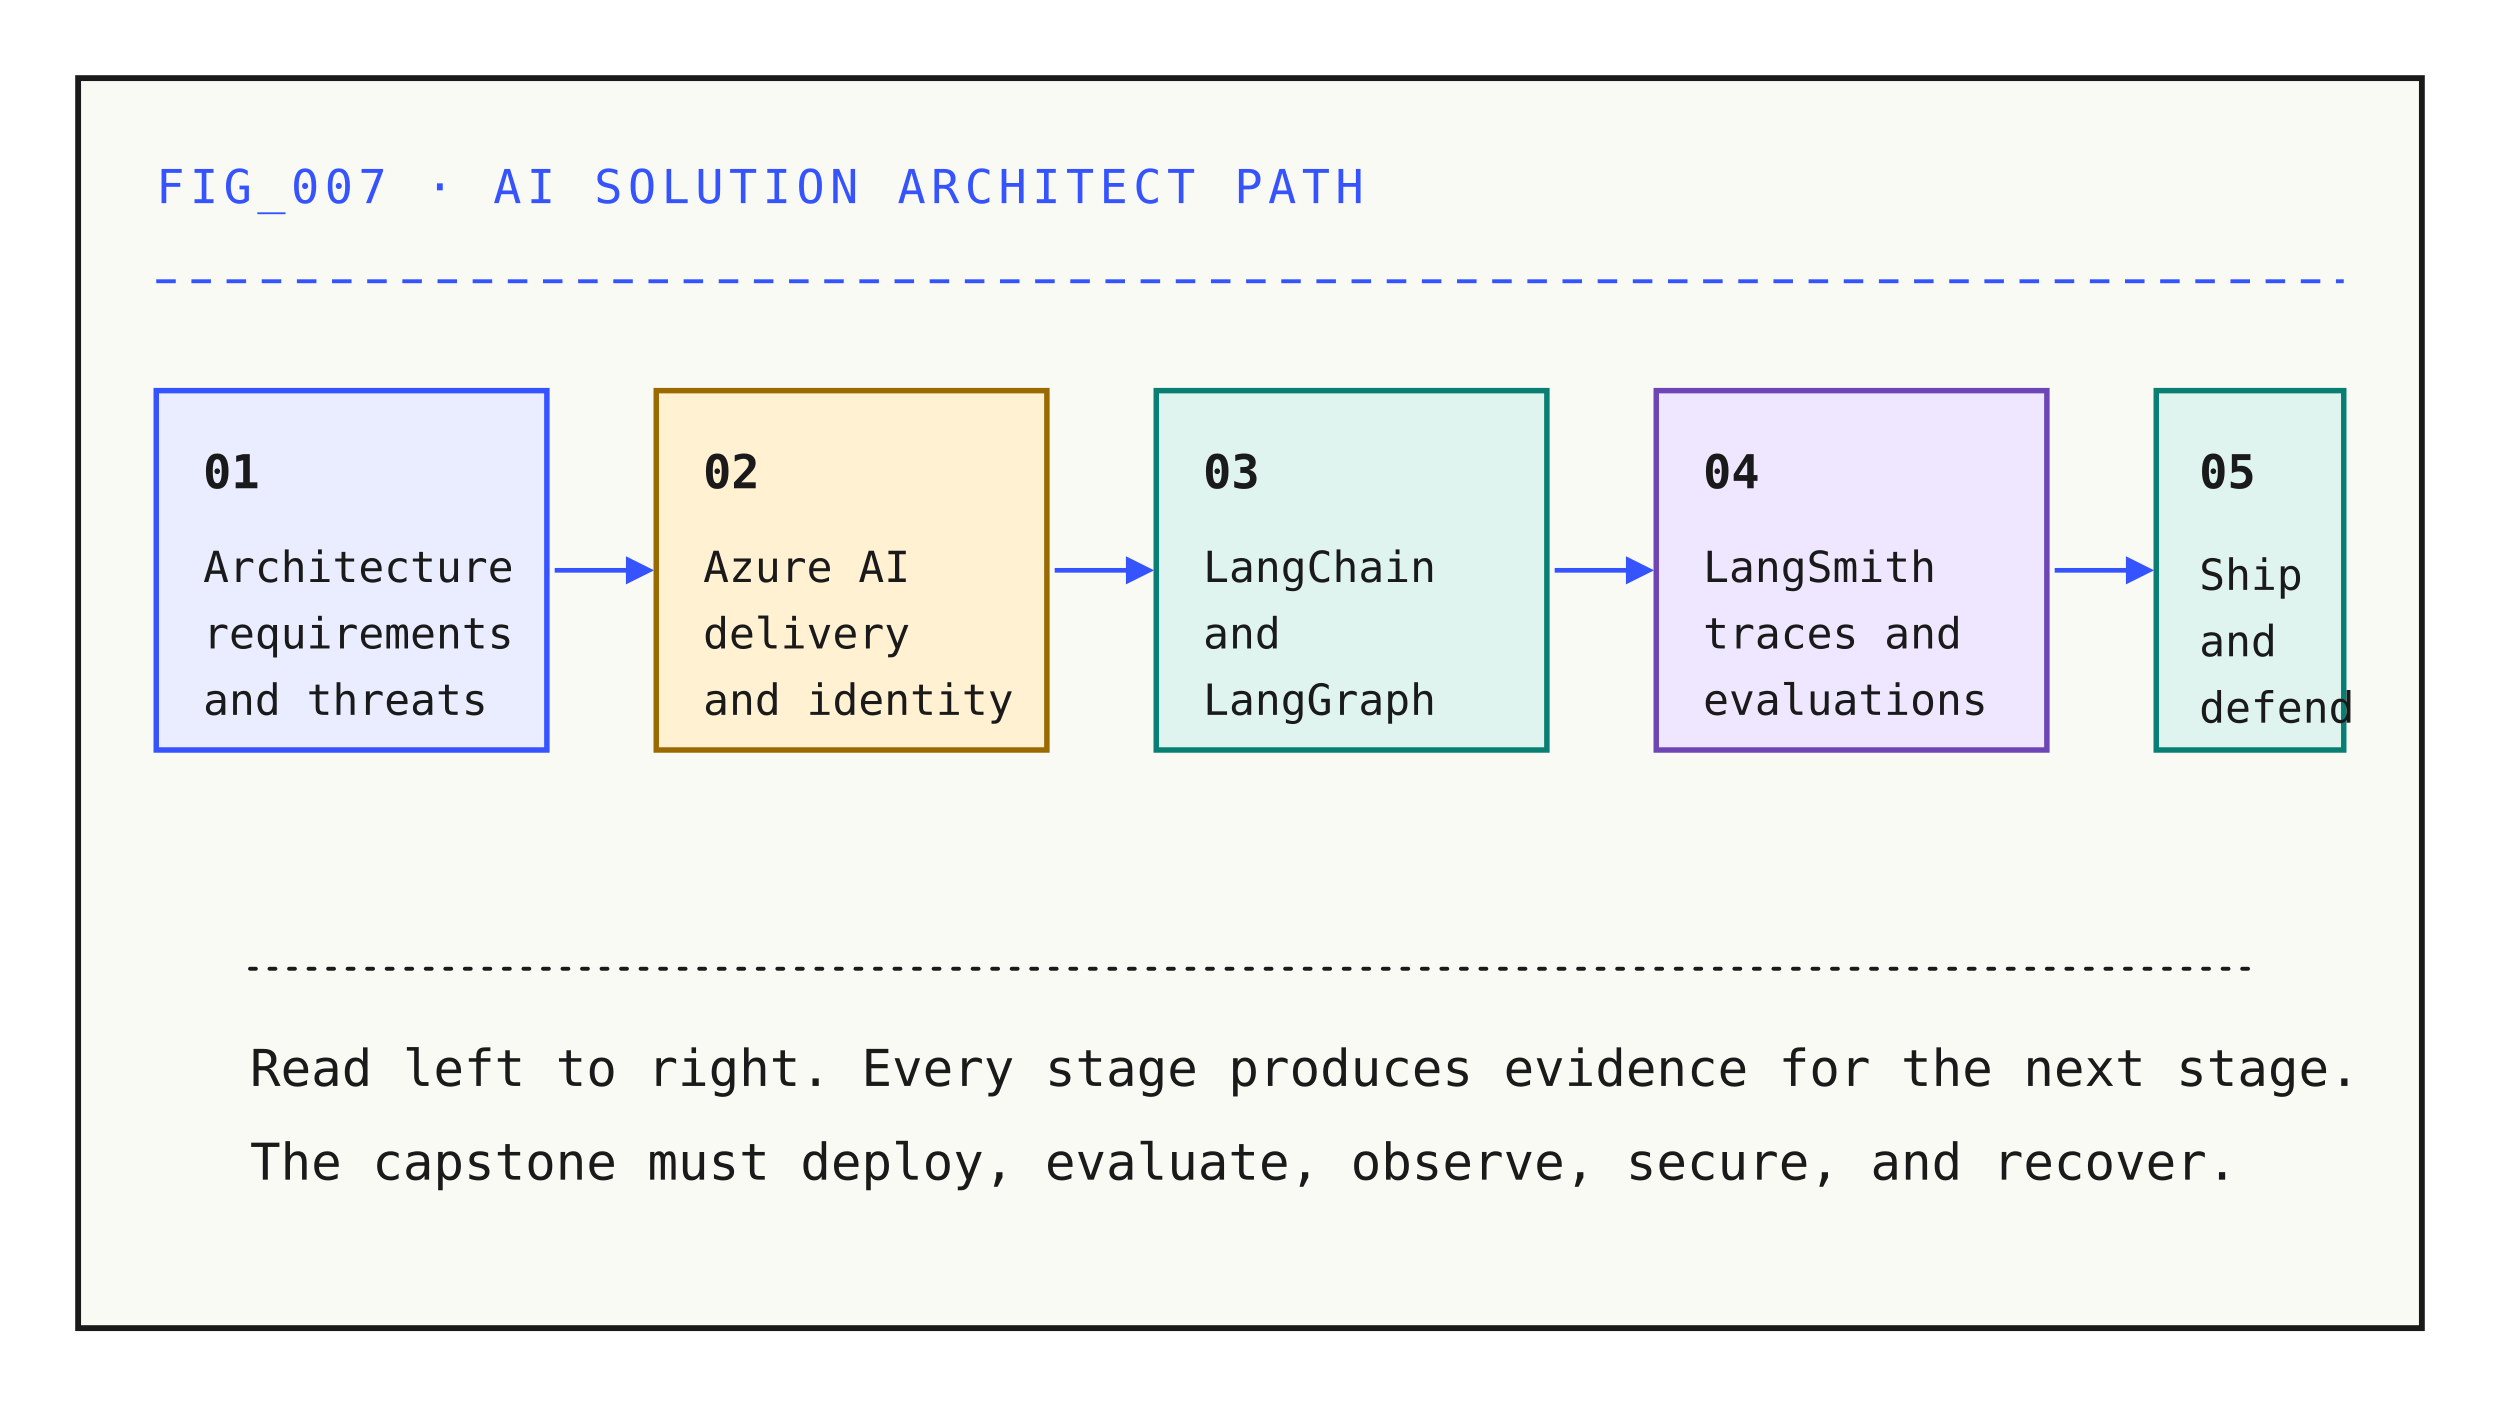
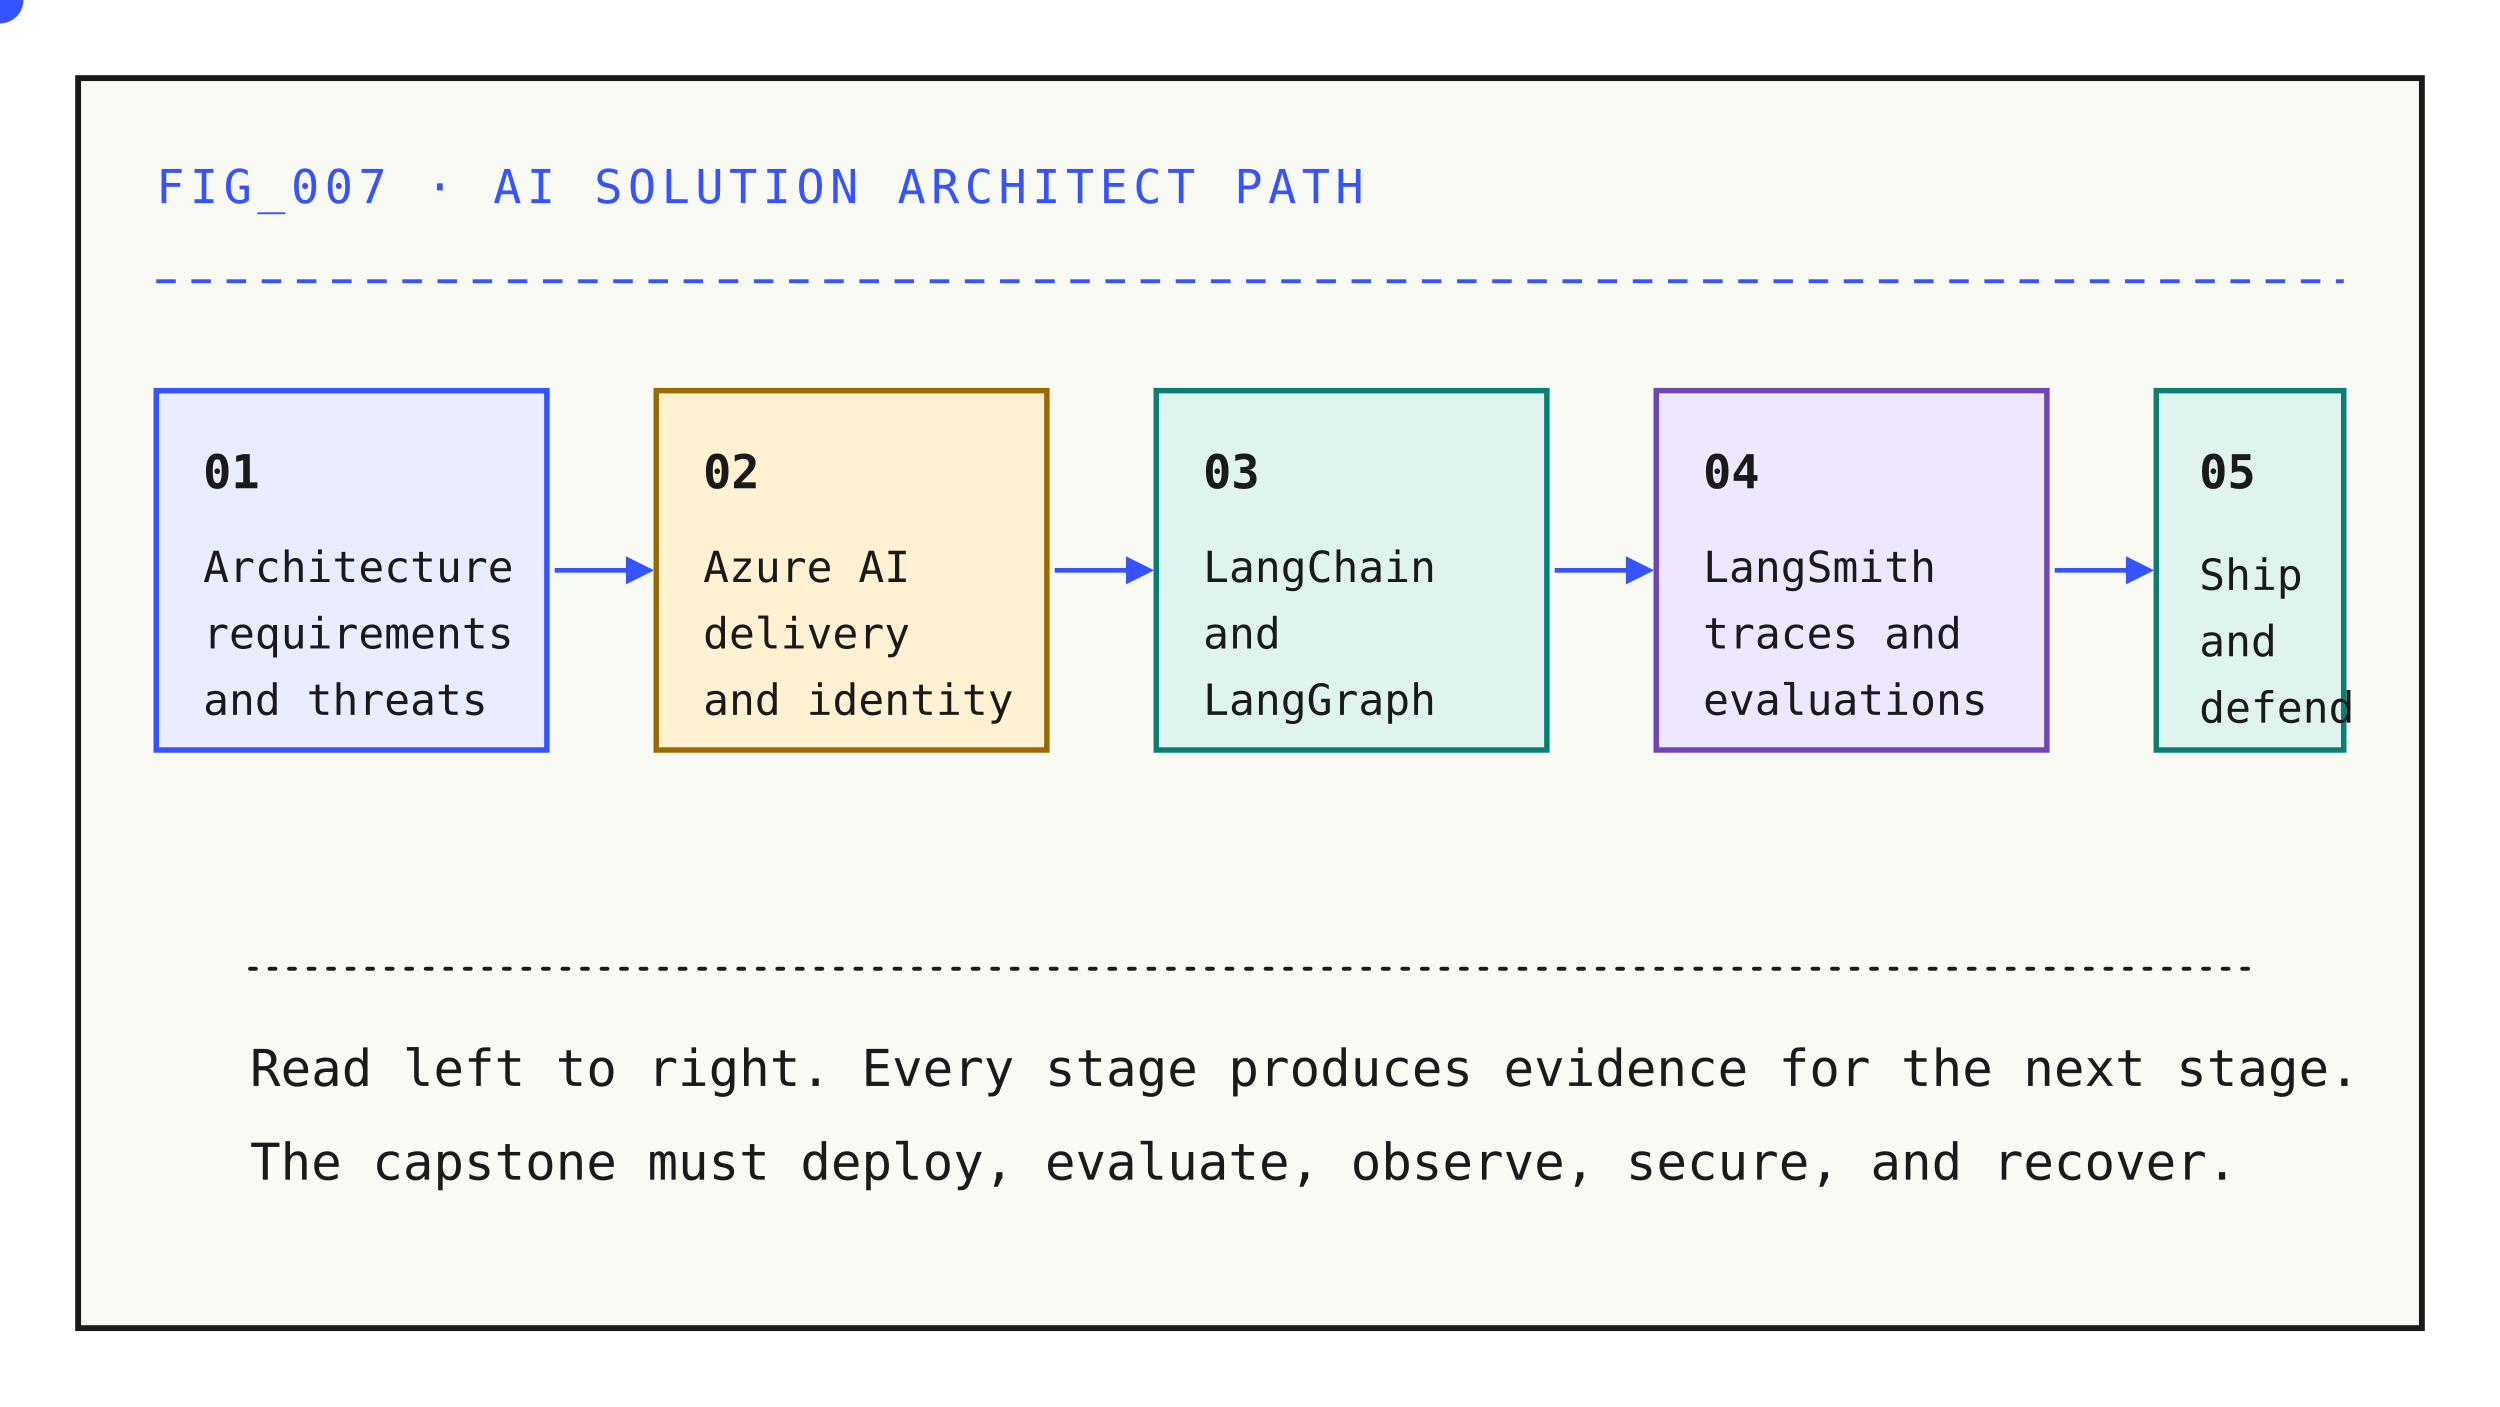
<svg xmlns="http://www.w3.org/2000/svg" viewBox="0 0 640 360" role="img" aria-labelledby="architect-roadmap-title architect-roadmap-desc" font-family="JetBrains Mono, ui-monospace, monospace" fill="var(--m-ink, #1a1a1a)">
  <defs>
    <marker id="architect-roadmap-head-blue" viewBox="0 0 10 10" refX="8" refY="5" markerWidth="6" markerHeight="6" orient="auto-start-reverse">
      <path d="M 0 0 L 10 5 L 0 10 z" fill="var(--m-blue-ink, #3553ff)" />
    </marker>
+     <path id="architect-roadmap-walk" d="M 58 218 H 592" fill="none" />
  </defs>
  <rect x="20" y="20" width="600" height="320" fill="var(--m-paper, #fafaf5)" stroke="var(--m-ink, #1a1a1a)" stroke-width="1.5" />
  <path d="M 40 72 H 600" stroke="var(--m-blue-ink, #3553ff)" stroke-width="1" stroke-dasharray="5 4" />
  <text x="40" y="52" font-size="12" letter-spacing="1.4" fill="var(--m-blue-ink, #3553ff)">FIG_007 · AI SOLUTION ARCHITECT PATH</text>
  <g transform="translate(40 100)">
    <rect width="100" height="92" fill="var(--m-blue-fill, #e9edff)" stroke="var(--m-blue-ink, #3553ff)" stroke-width="1.4" />
    <text x="12" y="25" font-size="12" font-weight="700">01</text>
    <text x="12" y="49" font-size="11">Architecture</text>
    <text x="12" y="66" font-size="11">requirements</text>
    <text x="12" y="83" font-size="11">and threats</text>
+     <path d="M 76 66 l 5 6 l 11 -13" fill="none" stroke="var(--m-green-ink, #16834b)" stroke-width="3" stroke-linecap="round" stroke-linejoin="round" opacity="0">
+       <animate attributeName="opacity" begin="1.1s" dur="0.25s" values="0;1" fill="freeze" />
+     </path>
  </g>
  <path d="M 142 146 H 166" stroke="var(--m-blue-ink, #3553ff)" stroke-width="1.2" marker-end="url(#architect-roadmap-head-blue)" />
  <g transform="translate(168 100)">
    <rect width="100" height="92" fill="var(--m-amber-fill, #fff1d1)" stroke="var(--m-amber-ink, #9a6a00)" stroke-width="1.4" />
    <text x="12" y="25" font-size="12" font-weight="700">02</text>
    <text x="12" y="49" font-size="11">Azure AI</text>
    <text x="12" y="66" font-size="11">delivery</text>
    <text x="12" y="83" font-size="11">and identity</text>
+     <path d="M 76 66 l 5 6 l 11 -13" fill="none" stroke="var(--m-green-ink, #16834b)" stroke-width="3" stroke-linecap="round" stroke-linejoin="round" opacity="0">
+       <animate attributeName="opacity" begin="2.3s" dur="0.25s" values="0;1" fill="freeze" />
+     </path>
  </g>
  <path d="M 270 146 H 294" stroke="var(--m-blue-ink, #3553ff)" stroke-width="1.2" marker-end="url(#architect-roadmap-head-blue)" />
  <g transform="translate(296 100)">
    <rect width="100" height="92" fill="var(--m-teal-fill, #dff4ef)" stroke="var(--m-teal-ink, #087f72)" stroke-width="1.4" />
    <text x="12" y="25" font-size="12" font-weight="700">03</text>
    <text x="12" y="49" font-size="11">LangChain</text>
    <text x="12" y="66" font-size="11">and</text>
    <text x="12" y="83" font-size="11">LangGraph</text>
+     <path d="M 76 66 l 5 6 l 11 -13" fill="none" stroke="var(--m-green-ink, #16834b)" stroke-width="3" stroke-linecap="round" stroke-linejoin="round" opacity="0">
+       <animate attributeName="opacity" begin="3.5s" dur="0.25s" values="0;1" fill="freeze" />
+     </path>
  </g>
  <path d="M 398 146 H 422" stroke="var(--m-blue-ink, #3553ff)" stroke-width="1.2" marker-end="url(#architect-roadmap-head-blue)" />
  <g transform="translate(424 100)">
    <rect width="100" height="92" fill="var(--m-violet-fill, #eee7ff)" stroke="var(--m-violet-ink, #6d45b5)" stroke-width="1.4" />
    <text x="12" y="25" font-size="12" font-weight="700">04</text>
    <text x="12" y="49" font-size="11">LangSmith</text>
    <text x="12" y="66" font-size="11">traces and</text>
    <text x="12" y="83" font-size="11">evaluations</text>
+     <path d="M 76 66 l 5 6 l 11 -13" fill="none" stroke="var(--m-green-ink, #16834b)" stroke-width="3" stroke-linecap="round" stroke-linejoin="round" opacity="0">
+       <animate attributeName="opacity" begin="4.7s" dur="0.25s" values="0;1" fill="freeze" />
+     </path>
  </g>
  <path d="M 526 146 H 550" stroke="var(--m-blue-ink, #3553ff)" stroke-width="1.2" marker-end="url(#architect-roadmap-head-blue)" />
  <g transform="translate(552 100)">
    <rect width="48" height="92" fill="var(--m-teal-fill, #dff4ef)" stroke="var(--m-teal-ink, #087f72)" stroke-width="1.4" />
    <text x="11" y="25" font-size="12" font-weight="700">05</text>
    <text x="11" y="51" font-size="11">Ship</text>
    <text x="11" y="68" font-size="11">and</text>
    <text x="11" y="85" font-size="11">defend</text>
+     <path d="M 22 66 l 5 6 l 11 -13" fill="none" stroke="var(--m-green-ink, #16834b)" stroke-width="3" stroke-linecap="round" stroke-linejoin="round" opacity="0">
+       <animate attributeName="opacity" begin="5.9s" dur="0.25s" values="0;1" fill="freeze" />
+     </path>
  </g>
  <path d="M 64 248 H 576" stroke="var(--m-ink, #1a1a1a)" stroke-width="1" stroke-dasharray="1.5 3.5" stroke-linecap="round" />
+   <circle r="6" fill="var(--m-blue-ink, #3553ff)">
+     <animateMotion dur="6.4s" repeatCount="indefinite" rotate="auto">
+       <mpath href="#architect-roadmap-walk" />
+     </animateMotion>
+   </circle>
  <text x="64" y="278" font-family="Source Serif 4, Georgia, serif" font-size="13">Read left to right. Every stage produces evidence for the next stage.</text>
  <text x="64" y="302" font-family="Source Serif 4, Georgia, serif" font-size="13">The capstone must deploy, evaluate, observe, secure, and recover.</text>
</svg>
